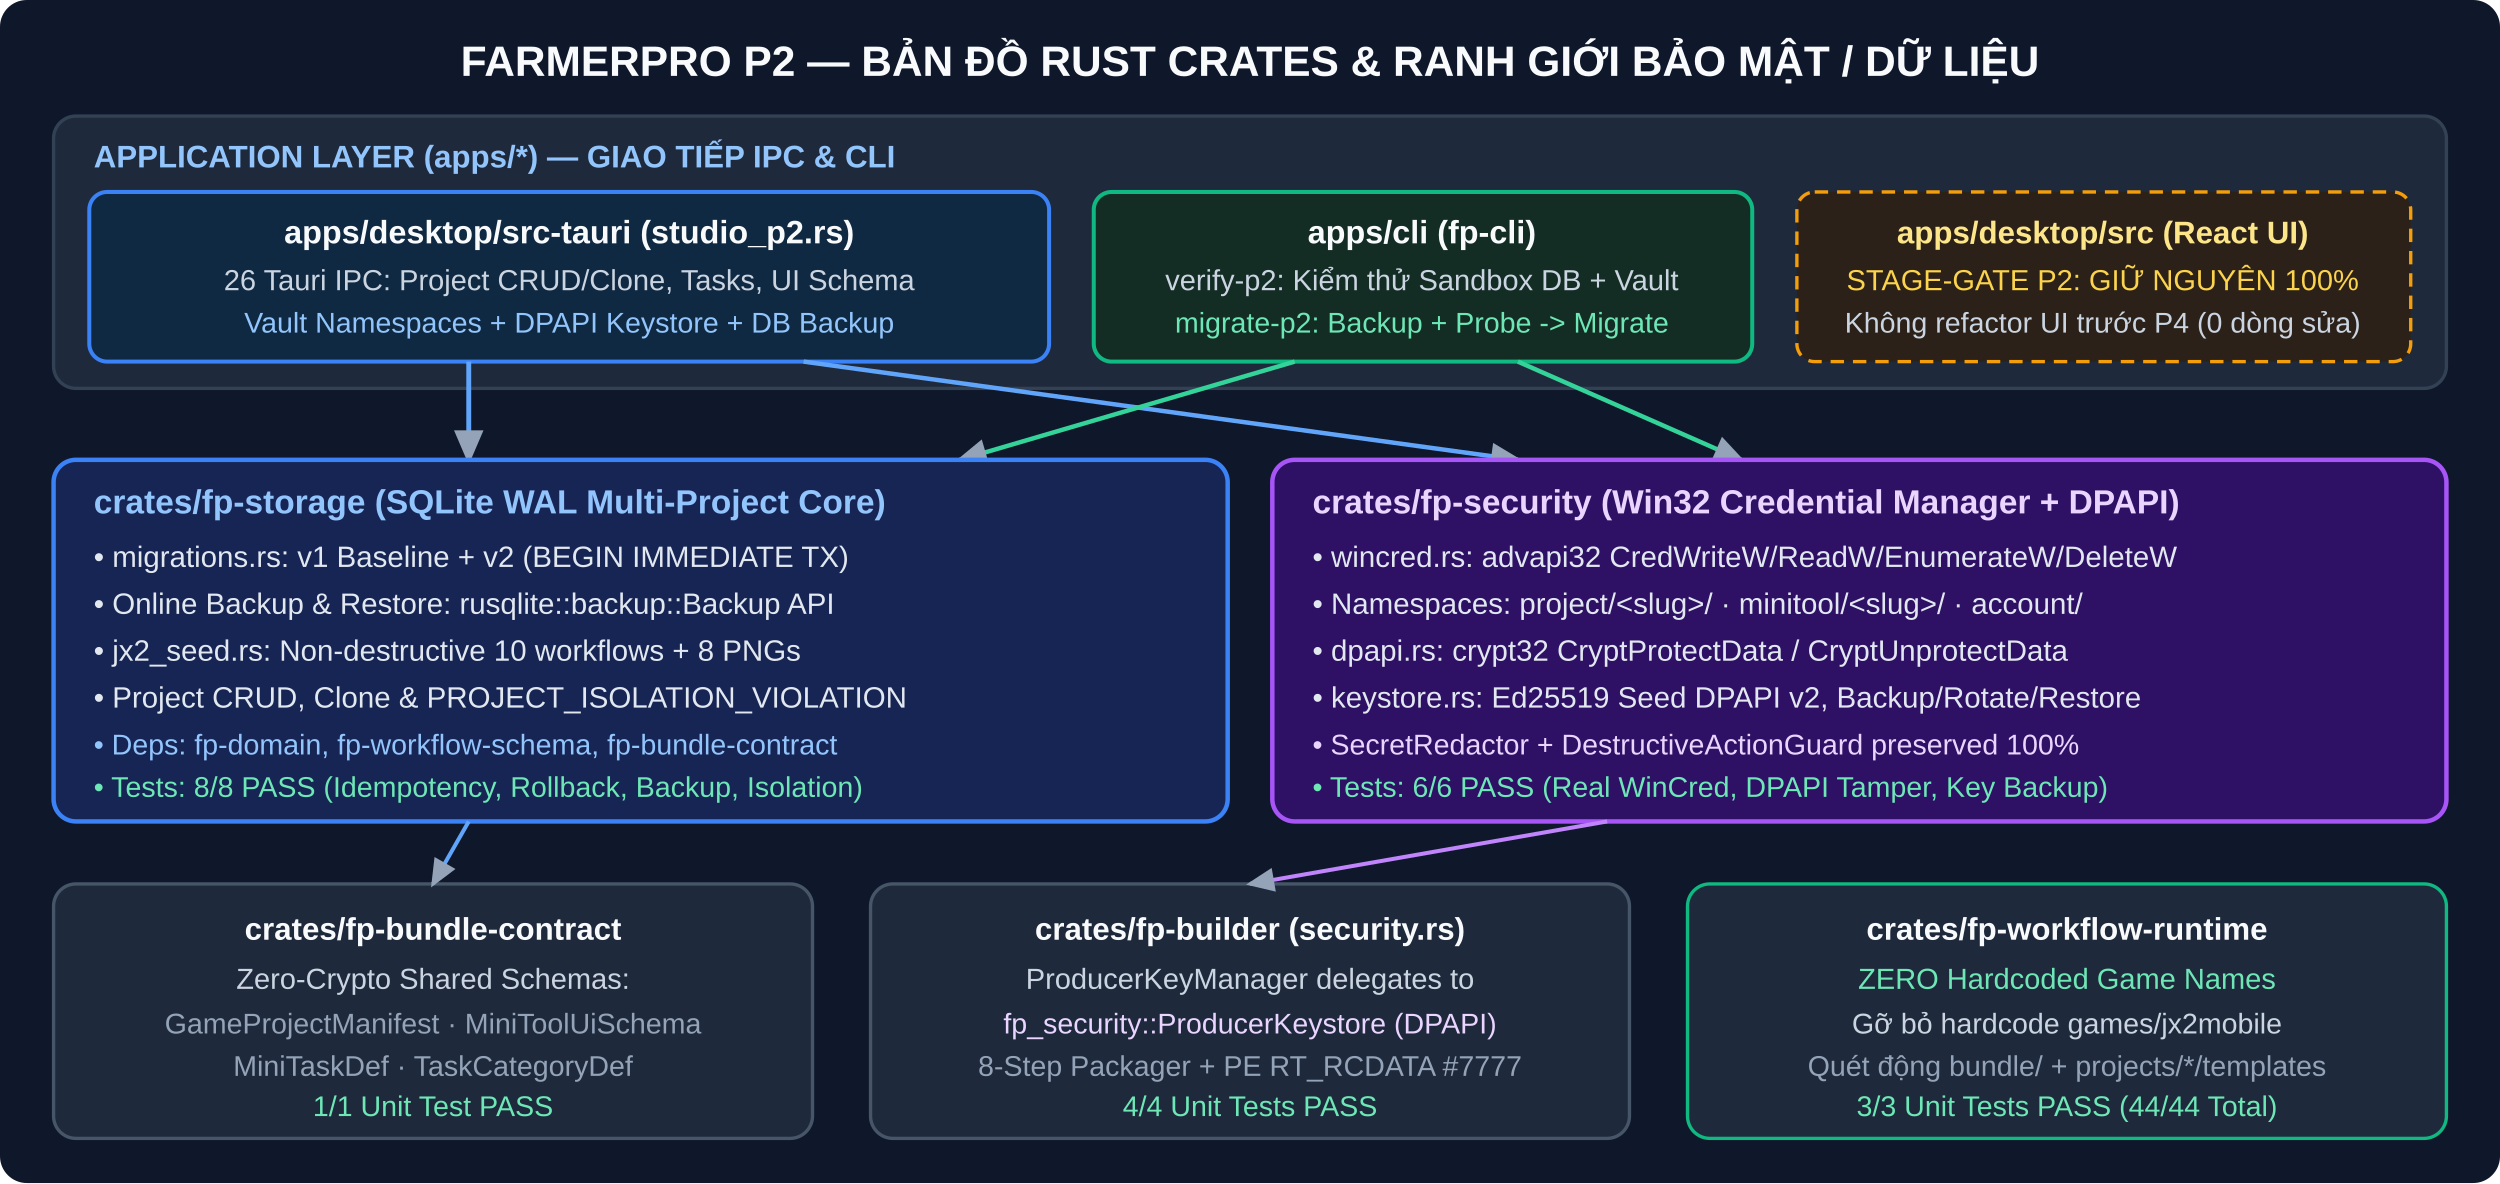
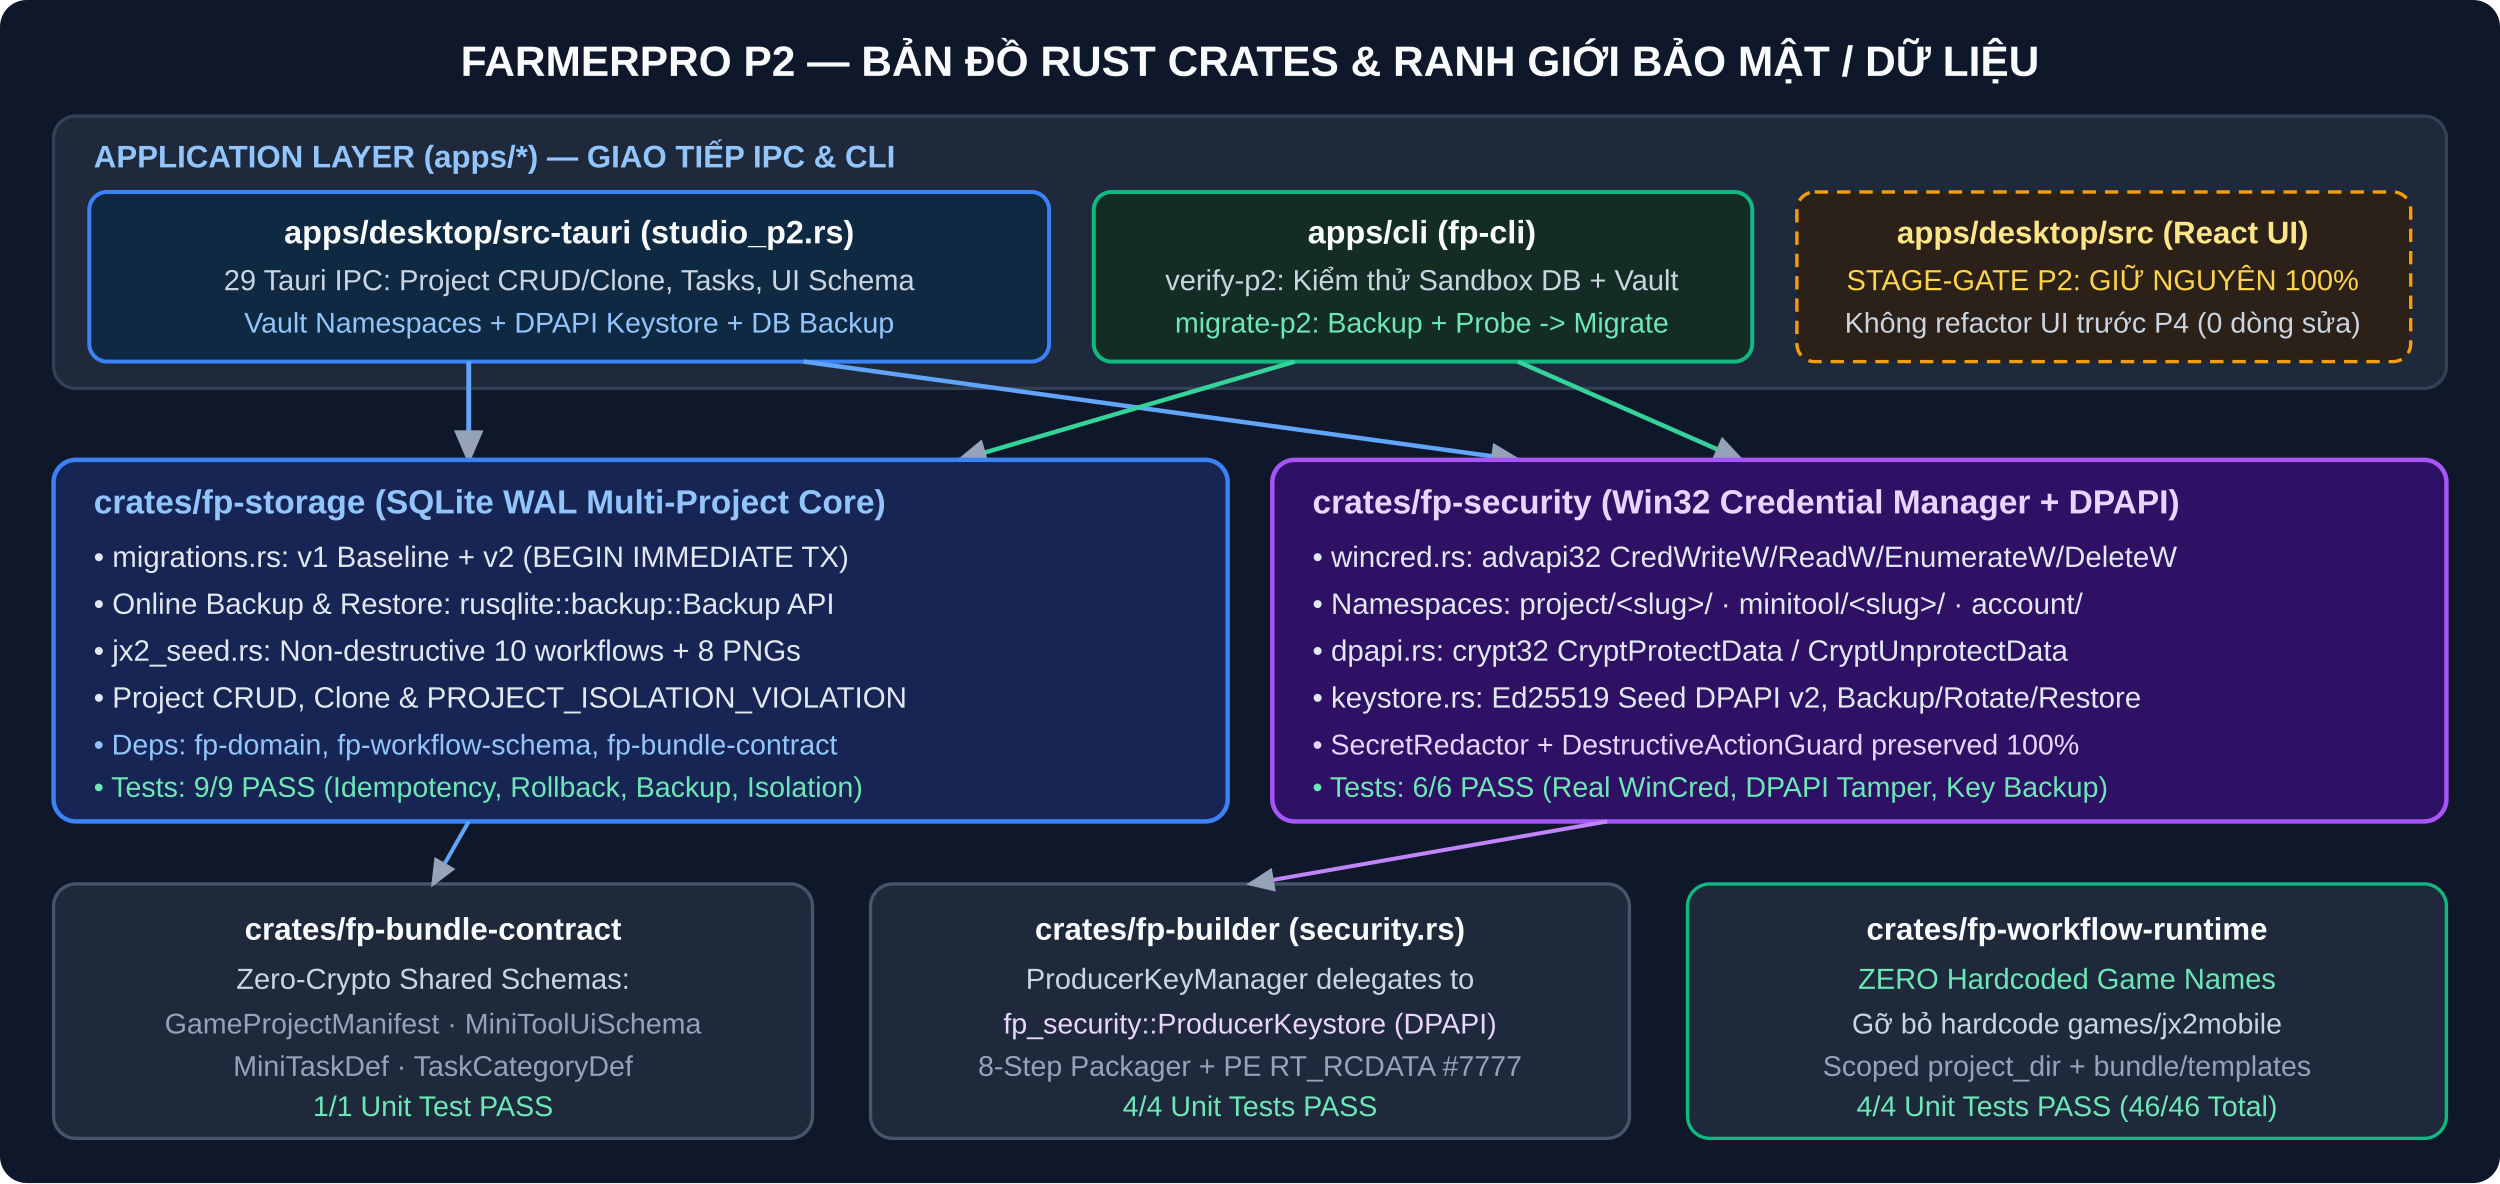
<svg xmlns="http://www.w3.org/2000/svg" viewBox="0 0 1120 530" font-family="Segoe UI, Arial, sans-serif">
  <rect width="1120" height="530" rx="12" fill="#0F172A" />
  <text x="560" y="34" text-anchor="middle" fill="#F8FAFC" font-size="19" font-weight="700">FARMERPRO P2 — BẢN ĐỒ RUST CRATES &amp; RANH GIỚI BẢO MẬT / DỮ LIỆU</text>
  <rect x="24" y="52" width="1072" height="122" rx="10" fill="#1E293B" stroke="#334155" stroke-width="1.5" />
  <text x="42" y="75" fill="#93C5FD" font-size="14" font-weight="700">APPLICATION LAYER (apps/*) — GIAO TIẾP IPC &amp; CLI</text>
  <rect x="40" y="86" width="430" height="76" rx="8" fill="#0F2942" stroke="#3B82F6" stroke-width="1.8" />
  <text x="255" y="109" text-anchor="middle" fill="#F8FAFC" font-size="14.5" font-weight="700">apps/desktop/src-tauri (studio_p2.rs)</text>
-   <text x="255" y="130" text-anchor="middle" fill="#CBD5E1" font-size="13">26 Tauri IPC: Project CRUD/Clone, Tasks, UI Schema</text>
+   <text x="255" y="130" text-anchor="middle" fill="#CBD5E1" font-size="13">29 Tauri IPC: Project CRUD/Clone, Tasks, UI Schema</text>
  <text x="255" y="149" text-anchor="middle" fill="#93C5FD" font-size="12.8">Vault Namespaces + DPAPI Keystore + DB Backup</text>
  <rect x="490" y="86" width="295" height="76" rx="8" fill="#132D24" stroke="#10B981" stroke-width="1.8" />
  <text x="637" y="109" text-anchor="middle" fill="#F8FAFC" font-size="14.5" font-weight="700">apps/cli (fp-cli)</text>
  <text x="637" y="130" text-anchor="middle" fill="#CBD5E1" font-size="13">verify-p2: Kiểm thử Sandbox DB + Vault</text>
  <text x="637" y="149" text-anchor="middle" fill="#6EE7B7" font-size="12.8">migrate-p2: Backup + Probe -&gt; Migrate</text>
  <rect x="805" y="86" width="275" height="76" rx="8" fill="#2B2118" stroke="#F59E0B" stroke-width="1.5" stroke-dasharray="6,4" />
  <text x="942" y="109" text-anchor="middle" fill="#FDE68A" font-size="14" font-weight="700">apps/desktop/src (React UI)</text>
  <text x="942" y="130" text-anchor="middle" fill="#FCD34D" font-size="13">STAGE-GATE P2: GIỮ NGUYÊN 100%</text>
  <text x="942" y="149" text-anchor="middle" fill="#CBD5E1" font-size="12.8">Không refactor UI trước P4 (0 dòng sửa)</text>
  <line x1="210" y1="162" x2="210" y2="206" stroke="#60A5FA" stroke-width="2.2" marker-end="url(#arr)" />
  <line x1="360" y1="162" x2="680" y2="206" stroke="#60A5FA" stroke-width="2" marker-end="url(#arr)" />
  <line x1="580" y1="162" x2="430" y2="206" stroke="#34D399" stroke-width="2" marker-end="url(#arr)" />
  <line x1="680" y1="162" x2="780" y2="206" stroke="#34D399" stroke-width="2" marker-end="url(#arr)" />
  <rect x="24" y="206" width="526" height="162" rx="10" fill="#172554" stroke="#3B82F6" stroke-width="2" />
  <text x="42" y="230" fill="#93C5FD" font-size="15" font-weight="700">crates/fp-storage (SQLite WAL Multi-Project Core)</text>
  <text x="42" y="254" fill="#E2E8F0" font-size="13.2">• migrations.rs: v1 Baseline + v2 (BEGIN IMMEDIATE TX)</text>
  <text x="42" y="275" fill="#E2E8F0" font-size="13.2">• Online Backup &amp; Restore: rusqlite::backup::Backup API</text>
  <text x="42" y="296" fill="#E2E8F0" font-size="13.2">• jx2_seed.rs: Non-destructive 10 workflows + 8 PNGs</text>
  <text x="42" y="317" fill="#E2E8F0" font-size="13.2">• Project CRUD, Clone &amp; PROJECT_ISOLATION_VIOLATION</text>
  <text x="42" y="338" fill="#93C5FD" font-size="12.8">• Deps: fp-domain, fp-workflow-schema, fp-bundle-contract</text>
-   <text x="42" y="357" fill="#6EE7B7" font-size="12.8">• Tests: 8/8 PASS (Idempotency, Rollback, Backup, Isolation)</text>
+   <text x="42" y="357" fill="#6EE7B7" font-size="12.8">• Tests: 9/9 PASS (Idempotency, Rollback, Backup, Isolation)</text>
  <rect x="570" y="206" width="526" height="162" rx="10" fill="#2E1065" stroke="#A855F7" stroke-width="2" />
  <text x="588" y="230" fill="#E9D5FF" font-size="15" font-weight="700">crates/fp-security (Win32 Credential Manager + DPAPI)</text>
  <text x="588" y="254" fill="#E2E8F0" font-size="13.2">• wincred.rs: advapi32 CredWriteW/ReadW/EnumerateW/DeleteW</text>
  <text x="588" y="275" fill="#E2E8F0" font-size="13.2">• Namespaces: project/&lt;slug&gt;/ · minitool/&lt;slug&gt;/ · account/</text>
  <text x="588" y="296" fill="#E2E8F0" font-size="13.2">• dpapi.rs: crypt32 CryptProtectData / CryptUnprotectData</text>
  <text x="588" y="317" fill="#E2E8F0" font-size="13.2">• keystore.rs: Ed25519 Seed DPAPI v2, Backup/Rotate/Restore</text>
  <text x="588" y="338" fill="#E9D5FF" font-size="12.8">• SecretRedactor + DestructiveActionGuard preserved 100%</text>
  <text x="588" y="357" fill="#6EE7B7" font-size="12.8">• Tests: 6/6 PASS (Real WinCred, DPAPI Tamper, Key Backup)</text>
  <rect x="24" y="396" width="340" height="114" rx="10" fill="#1E293B" stroke="#475569" stroke-width="1.5" />
  <text x="194" y="421" text-anchor="middle" fill="#F8FAFC" font-size="14" font-weight="700">crates/fp-bundle-contract</text>
  <text x="194" y="443" text-anchor="middle" fill="#CBD5E1" font-size="13">Zero-Crypto Shared Schemas:</text>
  <text x="194" y="463" text-anchor="middle" fill="#94A3B8" font-size="12.8">GameProjectManifest · MiniToolUiSchema</text>
  <text x="194" y="482" text-anchor="middle" fill="#94A3B8" font-size="12.8">MiniTaskDef · TaskCategoryDef</text>
  <text x="194" y="500" text-anchor="middle" fill="#6EE7B7" font-size="12.8">1/1 Unit Test PASS</text>
  <rect x="390" y="396" width="340" height="114" rx="10" fill="#1E293B" stroke="#475569" stroke-width="1.5" />
  <text x="560" y="421" text-anchor="middle" fill="#F8FAFC" font-size="14" font-weight="700">crates/fp-builder (security.rs)</text>
  <text x="560" y="443" text-anchor="middle" fill="#CBD5E1" font-size="13">ProducerKeyManager delegates to</text>
  <text x="560" y="463" text-anchor="middle" fill="#E9D5FF" font-size="12.8">fp_security::ProducerKeystore (DPAPI)</text>
  <text x="560" y="482" text-anchor="middle" fill="#94A3B8" font-size="12.8">8-Step Packager + PE RT_RCDATA #7777</text>
  <text x="560" y="500" text-anchor="middle" fill="#6EE7B7" font-size="12.8">4/4 Unit Tests PASS</text>
  <rect x="756" y="396" width="340" height="114" rx="10" fill="#1E293B" stroke="#10B981" stroke-width="1.5" />
  <text x="926" y="421" text-anchor="middle" fill="#F8FAFC" font-size="14" font-weight="700">crates/fp-workflow-runtime</text>
  <text x="926" y="443" text-anchor="middle" fill="#6EE7B7" font-size="13">ZERO Hardcoded Game Names</text>
  <text x="926" y="463" text-anchor="middle" fill="#CBD5E1" font-size="12.8">Gỡ bỏ hardcode games/jx2mobile</text>
-   <text x="926" y="482" text-anchor="middle" fill="#94A3B8" font-size="12.8">Quét động bundle/ + projects/*/templates</text>
-   <text x="926" y="500" text-anchor="middle" fill="#6EE7B7" font-size="12.8">3/3 Unit Tests PASS (44/44 Total)</text>
+   <text x="926" y="482" text-anchor="middle" fill="#94A3B8" font-size="12.8">Scoped project_dir + bundle/templates</text>
+   <text x="926" y="500" text-anchor="middle" fill="#6EE7B7" font-size="12.8">4/4 Unit Tests PASS (46/46 Total)</text>
  <line x1="210" y1="368" x2="194" y2="396" stroke="#60A5FA" stroke-width="1.8" marker-end="url(#arr)" />
  <line x1="720" y1="368" x2="560" y2="396" stroke="#C084FC" stroke-width="1.8" marker-end="url(#arr)" />
  <defs>
    <marker id="arr" markerWidth="8" markerHeight="8" refX="6" refY="3" orient="auto">
      <path d="M0,0 L0,6 L7,3 z" fill="#94A3B8" />
    </marker>
  </defs>
</svg>
